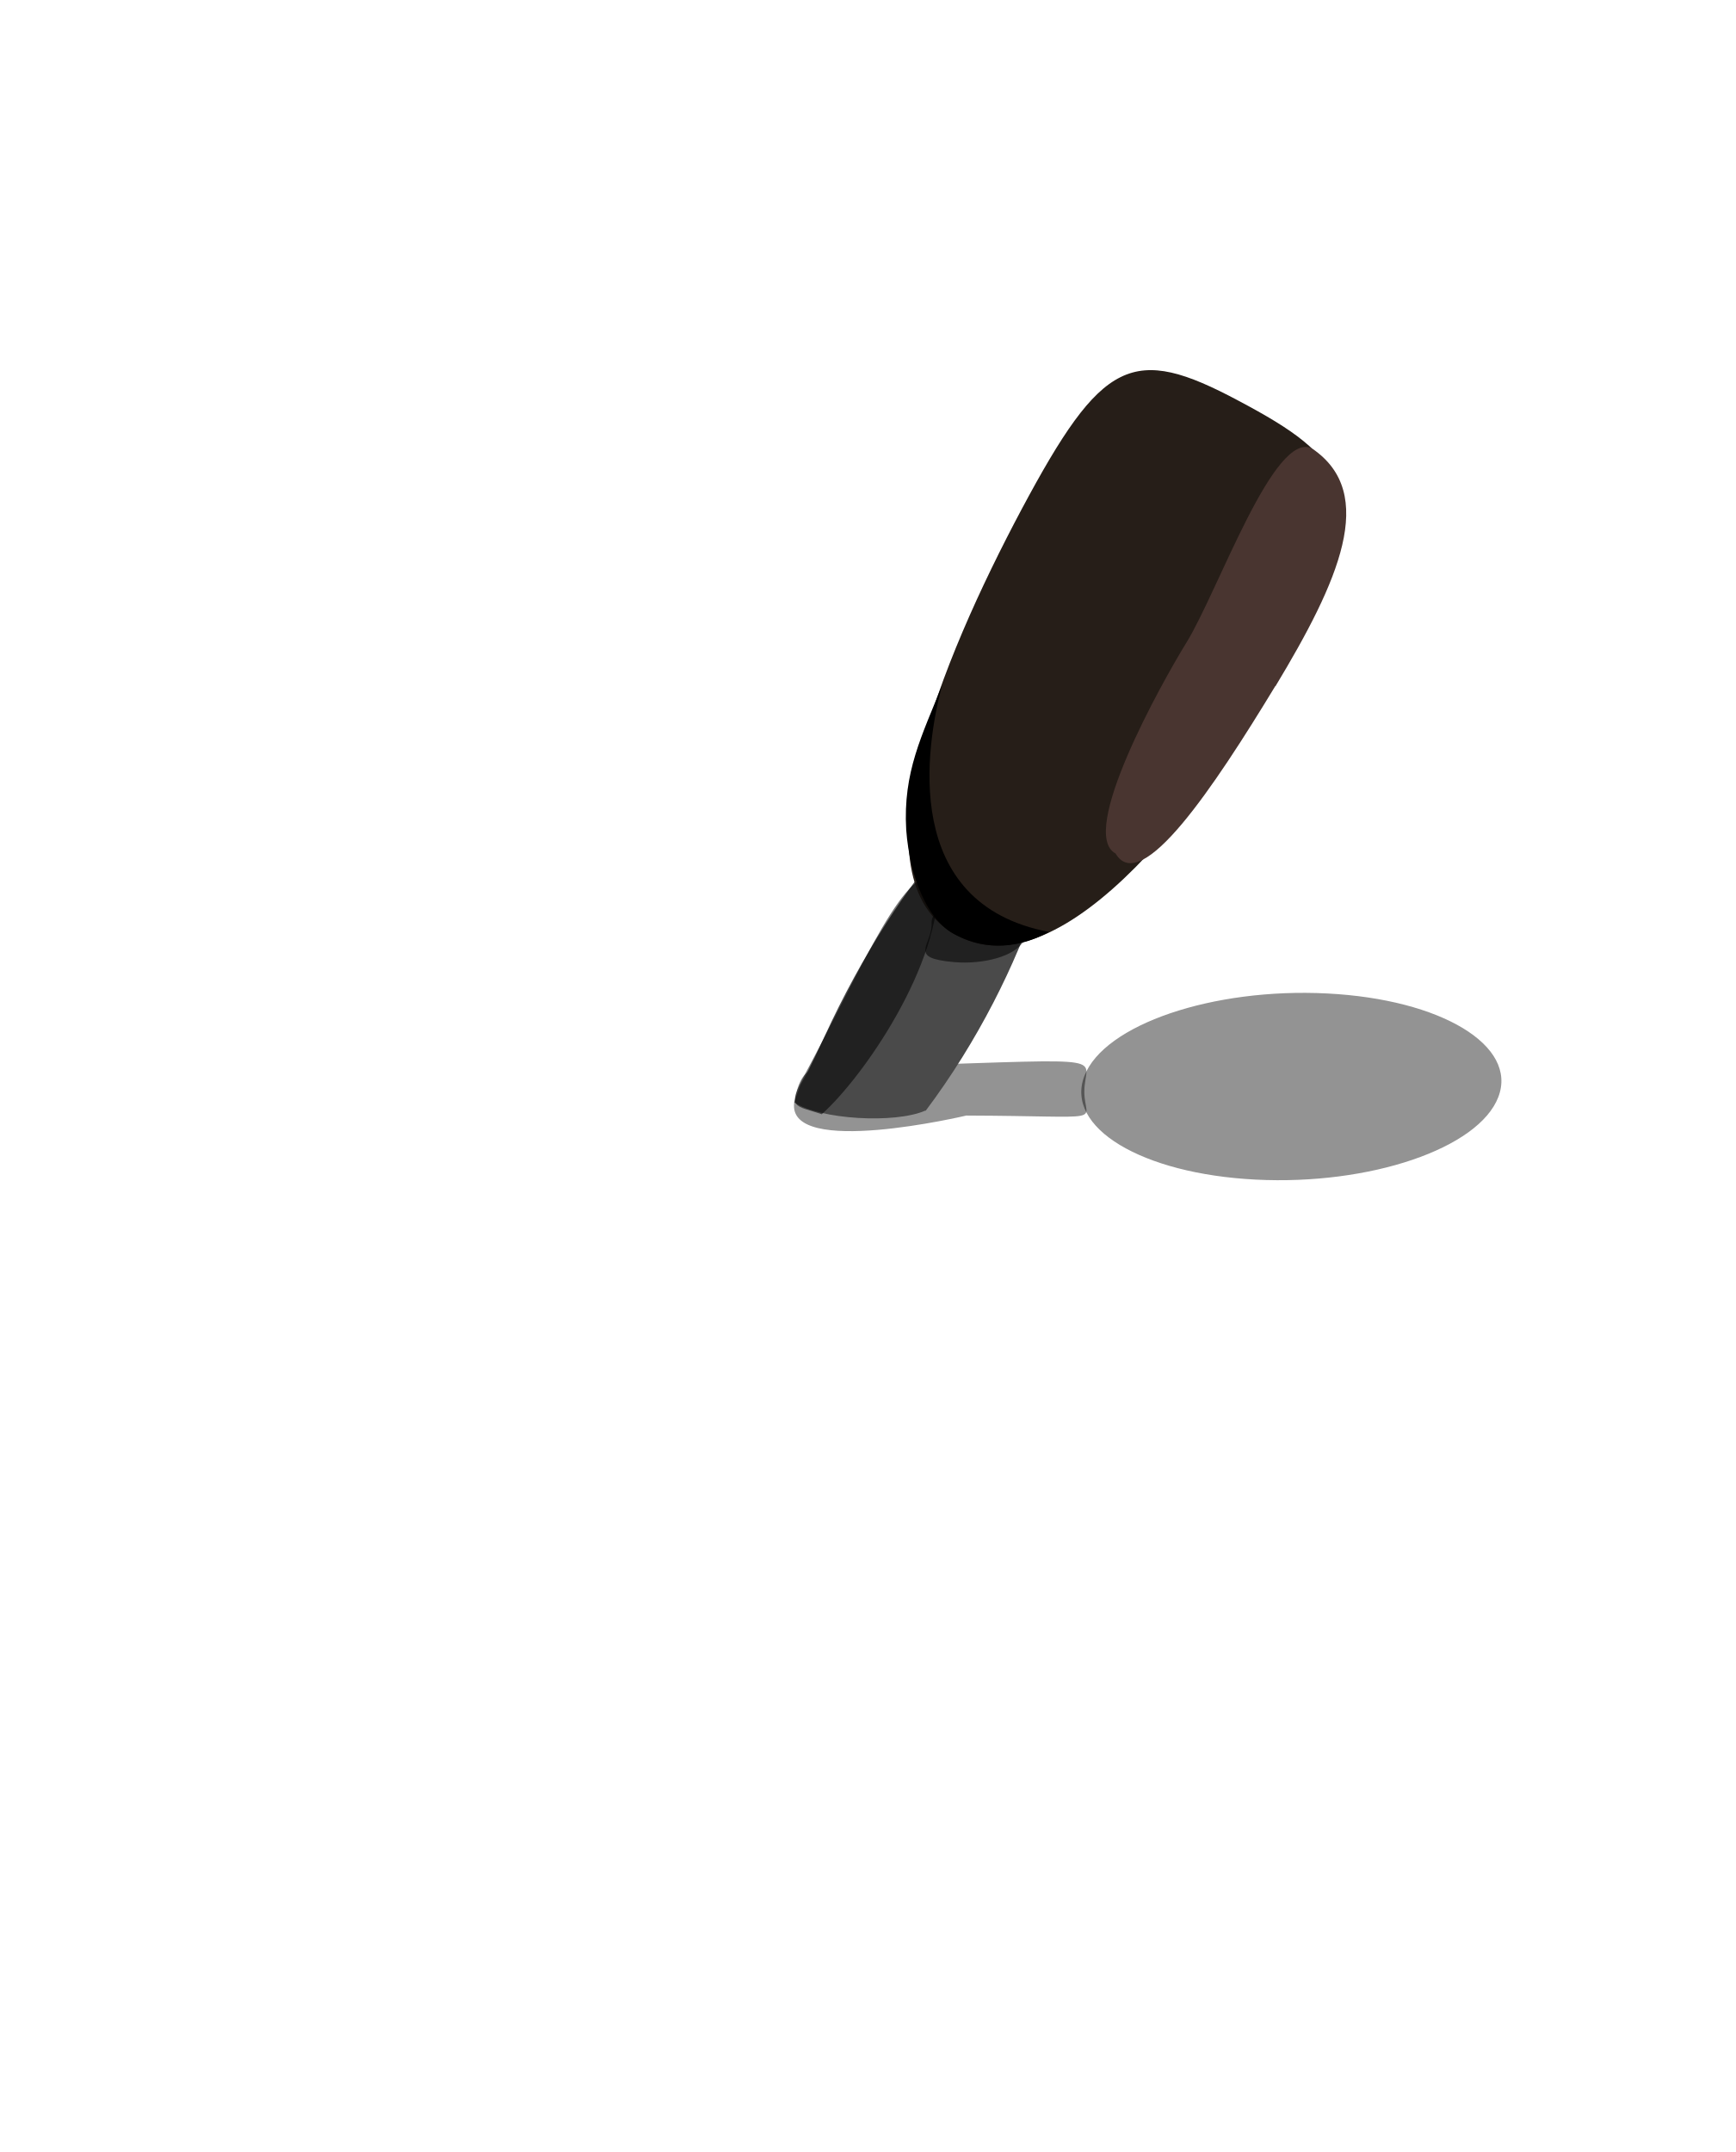
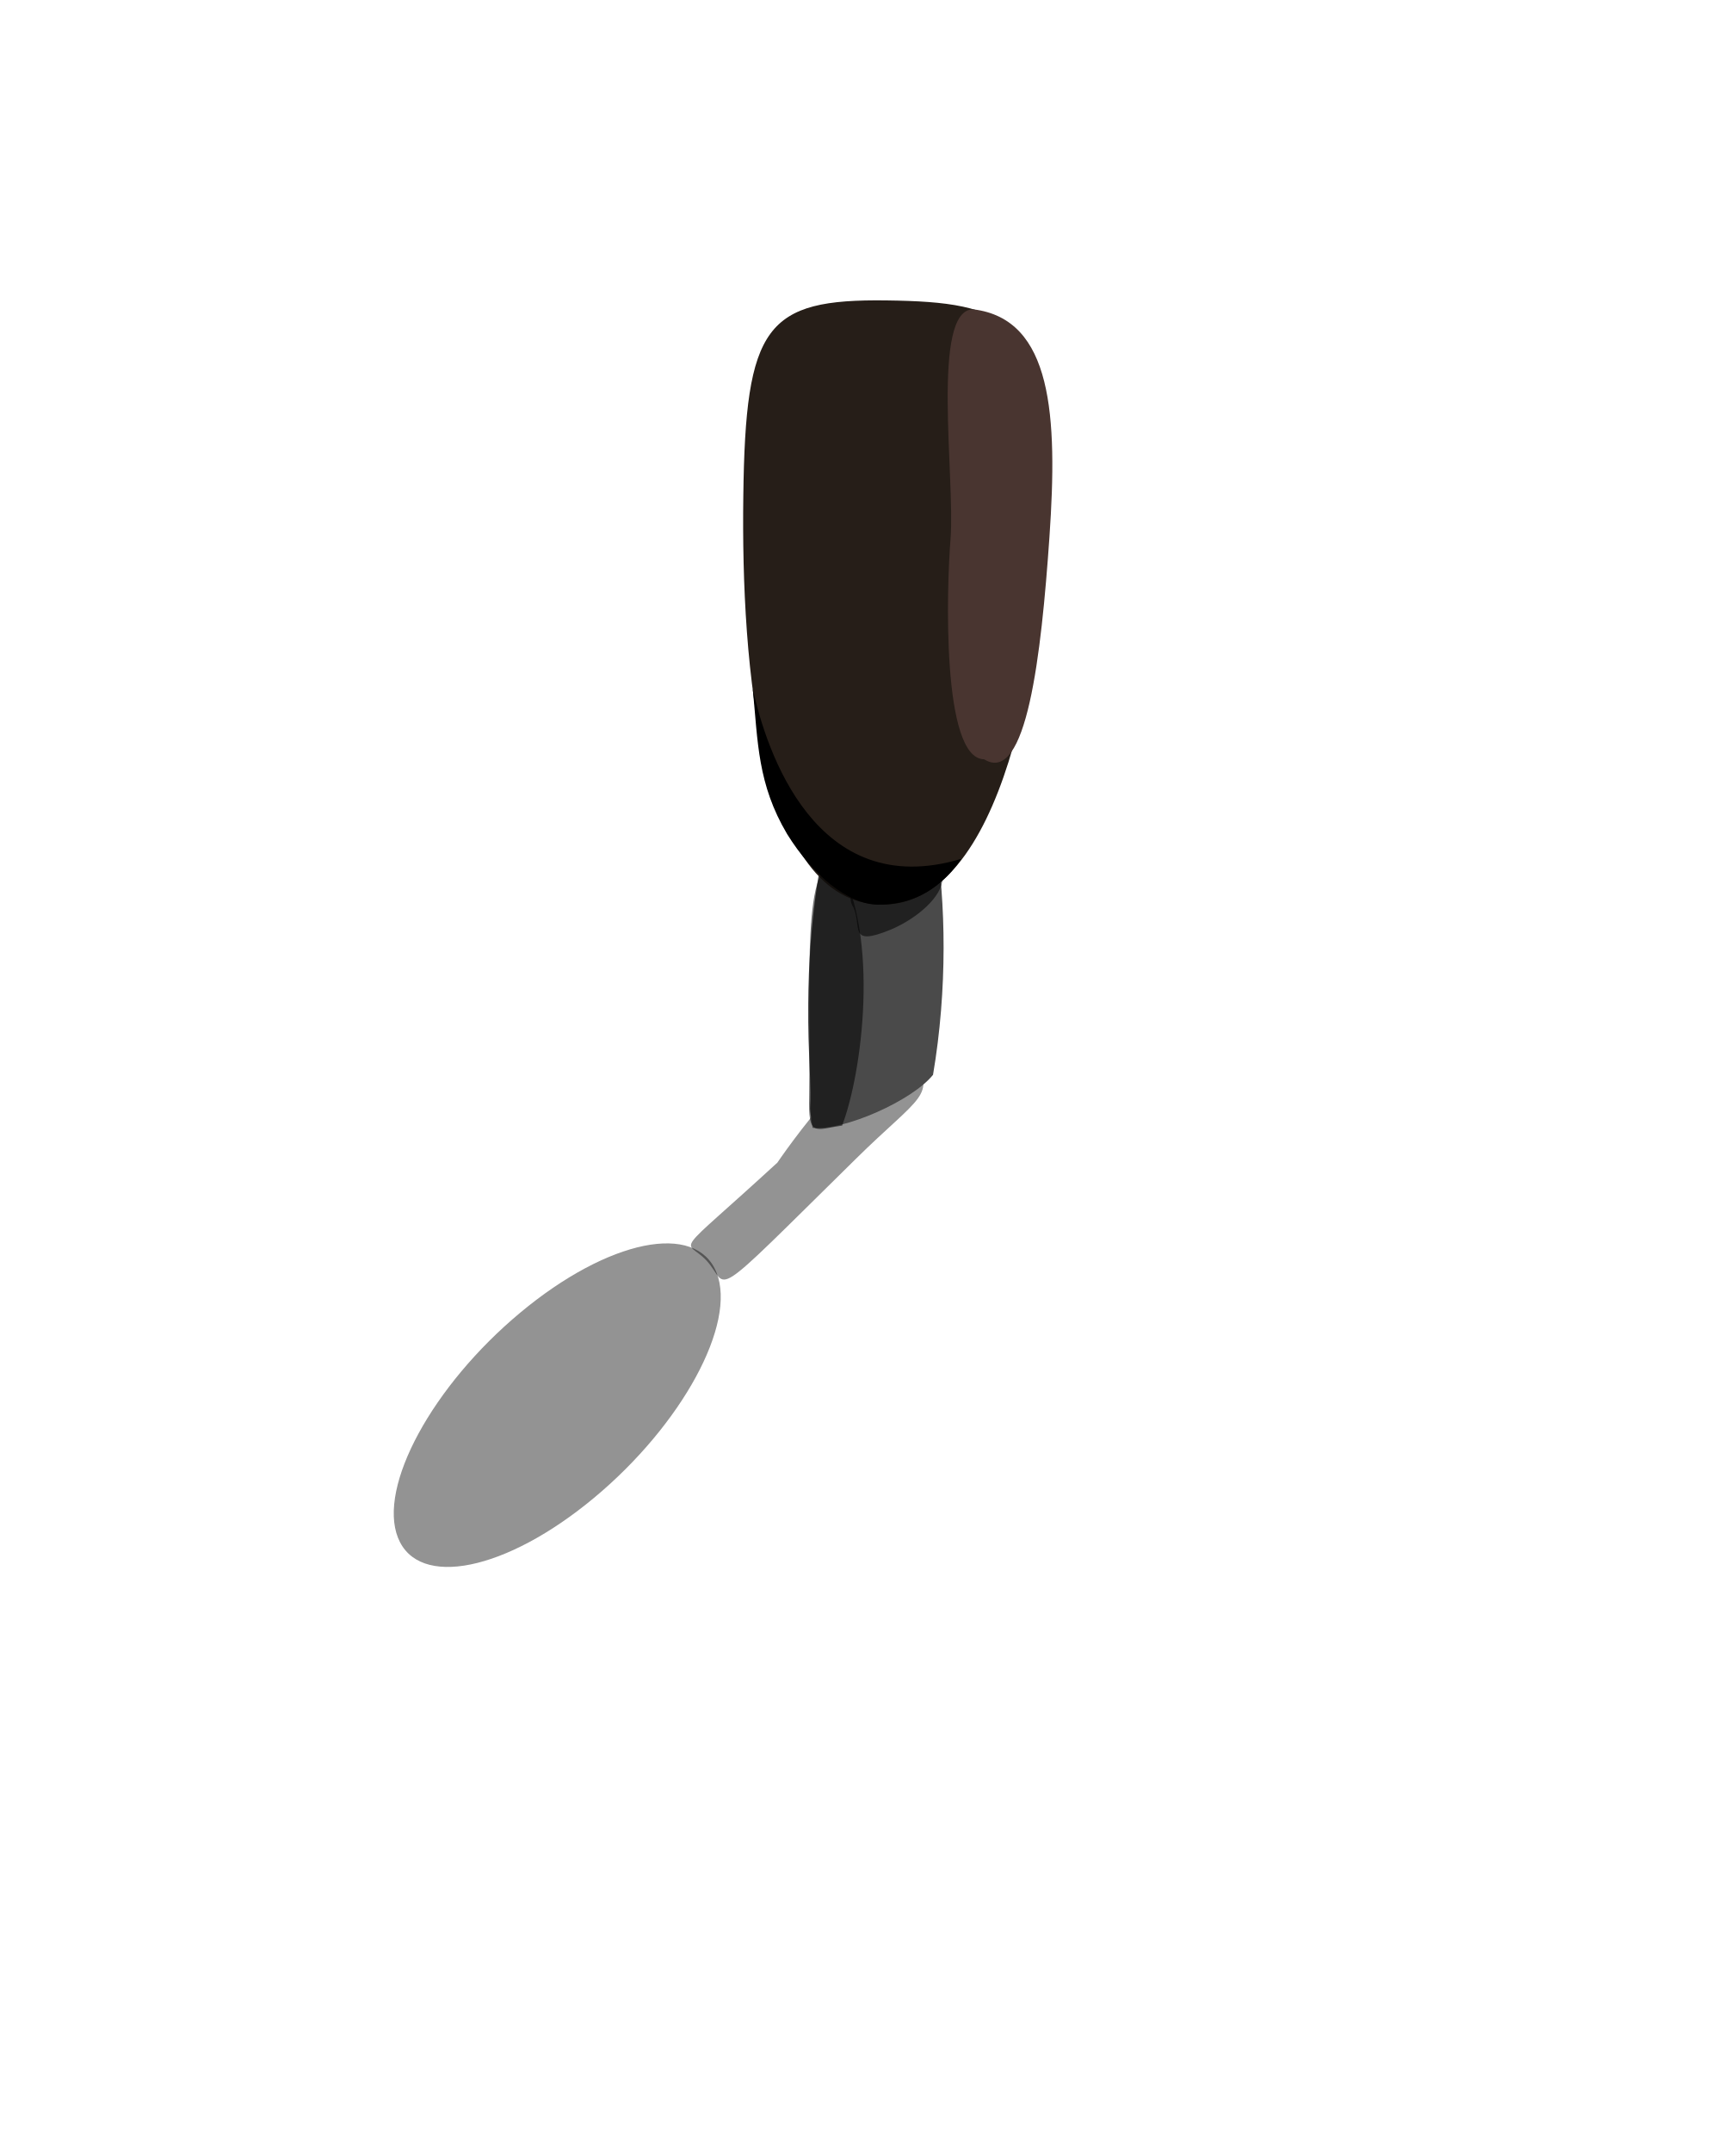
<svg xmlns="http://www.w3.org/2000/svg" width="25" height="31" viewBox="0 0 6.615 8.202" version="1.1" id="svg5">
  <defs id="defs2" />
  <g id="layer1" transform="translate(-135.7514,-179.3842)">
-     <ellipse style="fill:#000000;fill-opacity:0.422;stroke-width:0.68;stroke-linecap:round;stroke-linejoin:round" id="ellipse1929" cx="185.29" cy="-207.344" rx="0.38" ry="0.79" transform="matrix(-0.358366,0.9335812,-0.9987066,-0.05084353,0,0)" />
-     <path id="ellipse4464" style="fill:#000000;fill-opacity:0.422;stroke-width:0.287;stroke-linecap:round;stroke-linejoin:round" d="m 139.435,183.636 c 0,0 -0.684,0.162 -0.656,-0.049 0.034,-0.179 0.077,-0.131 0.427,-0.142 0.812,-0.026 0.679,-0.035 0.679,0.1 -7e-5,0.122 0.107,0.093 -0.449,0.091 z" />
-     <path id="path3356" style="fill:#4a4a4a;stroke-width:1.191;stroke-linecap:round;stroke-linejoin:round" d="m 139.279,183.617 c -0.116,0.051 -0.402,0.034 -0.5,-0.031 0.045,-0.13 0,0 0.115,-0.25 0.289,-0.631 0.7,-1.052 0.834,-0.98 0.134,0.071 -0.047,0.729 -0.448,1.262 z" />
-     <path id="path1605" style="fill:#261e18;stroke-width:1.036;stroke-linecap:round;stroke-linejoin:round" d="m 140.687,181.834 c 0.306,-0.575 0.194,-0.706 -0.213,-0.922 -0.406,-0.217 -0.521,-0.162 -0.828,0.413 -0.306,0.575 -0.653,1.409 -0.246,1.625 0.406,0.217 0.98,-0.541 1.286,-1.116 z" />
-     <path id="path942" style="fill:#493530;stroke-width:5;stroke-linecap:round;stroke-linejoin:round;stroke-dasharray:5, 5" d="m 140.613,181.999 c -0.233,0.384 -0.512,0.803 -0.609,0.638 -0.144,-0.077 0.174,-0.648 0.271,-0.805 0.121,-0.197 0.335,-0.814 0.479,-0.738 0.251,0.171 0.1,0.507 -0.14,0.905 z" />
-     <path id="path1784" style="stroke-width:5;stroke-linecap:round;stroke-linejoin:round;stroke-dasharray:5, 5" d="m 139.751,182.936 c -0.141,0.076 -0.264,0.061 -0.363,0.008 -0.099,-0.053 -0.168,-0.211 -0.182,-0.397 -0.013,-0.221 0.061,-0.361 0.137,-0.552 -0.062,0.232 -0.16,0.833 0.407,0.941 z" />
-     <path id="path3531" style="fill-opacity:0.55;stroke-width:5;stroke-linecap:round;stroke-linejoin:round;stroke-dasharray:5, 5" d="m 138.884,183.631 c -0.1,-0.035 -0.138,-0.018 -0.062,-0.156 0.218,-0.407 0.391,-0.824 0.506,-0.738 0.013,0.322 -0.286,0.753 -0.444,0.894 z" />
-     <path id="path4250" style="fill-opacity:0.55;stroke-width:5;stroke-linecap:round;stroke-linejoin:round;stroke-dasharray:5, 5" d="m 139.654,182.97 c -0.031,0.058 -0.153,0.091 -0.266,0.081 -0.174,-0.015 -0.089,-0.06 -0.085,-0.14 -0.007,-0.086 0.105,-0.067 0.195,-0.02 0.09,0.048 0.187,0.02 0.156,0.079 z" />
+     <ellipse style="fill:#000000;fill-opacity:0.422;stroke-width:0.68;stroke-linecap:round;stroke-linejoin:round" id="ellipse1929" cx="-242.156" cy="62.922" rx="0.38" ry="0.79" transform="matrix(-0.3696823,-0.9291582,0.7684898,-0.639862,0,0)" />
+     <path id="ellipse4464" style="fill:#000000;fill-opacity:0.422;stroke-width:0.287;stroke-linecap:round;stroke-linejoin:round" d="m 138.713,183.818 c 0,0 0.393,-0.583 0.516,-0.409 0.096,0.154 0.032,0.148 -0.217,0.394 -0.579,0.57 -0.475,0.486 -0.567,0.386 -0.083,-0.089 -0.141,0.004 0.268,-0.372 z" />
+     <path id="path3356" style="fill:#4a4a4a;stroke-width:1.191;stroke-linecap:round;stroke-linejoin:round" d="m 139.308,183.481 c -0.08,0.099 -0.341,0.214 -0.459,0.202 -0.02,-0.136 0,0 -0.013,-0.275 -0.032,-0.693 0.14,-1.255 0.292,-1.253 0.152,0.002 0.292,0.67 0.18,1.327 z" />
+     <path id="path1605" style="fill:#261e18;stroke-width:1.036;stroke-linecap:round;stroke-linejoin:round" d="m 139.743,181.251 c 0.009,-0.651 -0.151,-0.716 -0.612,-0.722 -0.46,-0.006 -0.538,0.095 -0.546,0.746 -0.009,0.651 0.066,1.551 0.526,1.557 0.46,0.006 0.623,-0.93 0.632,-1.581 z" />
+     <path id="path942" style="fill:#493530;stroke-width:5;stroke-linecap:round;stroke-linejoin:round;stroke-dasharray:5, 5" d="m 139.752,181.431 c -0.031,0.448 -0.087,0.948 -0.249,0.847 -0.163,-0.002 -0.143,-0.656 -0.128,-0.84 0.018,-0.23 -0.076,-0.877 0.087,-0.875 0.301,0.037 0.322,0.405 0.29,0.868 z" />
+     <path id="path1784" style="stroke-width:5;stroke-linecap:round;stroke-linejoin:round;stroke-dasharray:5, 5" d="m 139.415,182.659 c -0.091,0.132 -0.207,0.175 -0.319,0.173 -0.112,-0.002 -0.246,-0.111 -0.344,-0.269 -0.113,-0.191 -0.111,-0.349 -0.131,-0.554 0.051,0.234 0.239,0.814 0.793,0.649 z" />
+     <path id="path3531" style="fill-opacity:0.55;stroke-width:5;stroke-linecap:round;stroke-linejoin:round;stroke-dasharray:5, 5" d="m 138.963,183.674 c -0.105,0.015 -0.131,0.047 -0.127,-0.111 0.007,-0.462 -0.03,-0.911 0.111,-0.888 0.159,0.28 0.091,0.8 0.015,0.998 z" />
+     <path id="path4250" style="fill-opacity:0.55;stroke-width:5;stroke-linecap:round;stroke-linejoin:round;stroke-dasharray:5, 5" d="m 139.344,182.734 c -8.7e-4,0.066 -0.095,0.151 -0.199,0.194 -0.161,0.066 -0.107,-0.012 -0.14,-0.085 -0.046,-0.073 0.062,-0.108 0.164,-0.107 0.102,0.001 0.176,-0.068 0.175,-0.002 z" />
  </g>
</svg>
